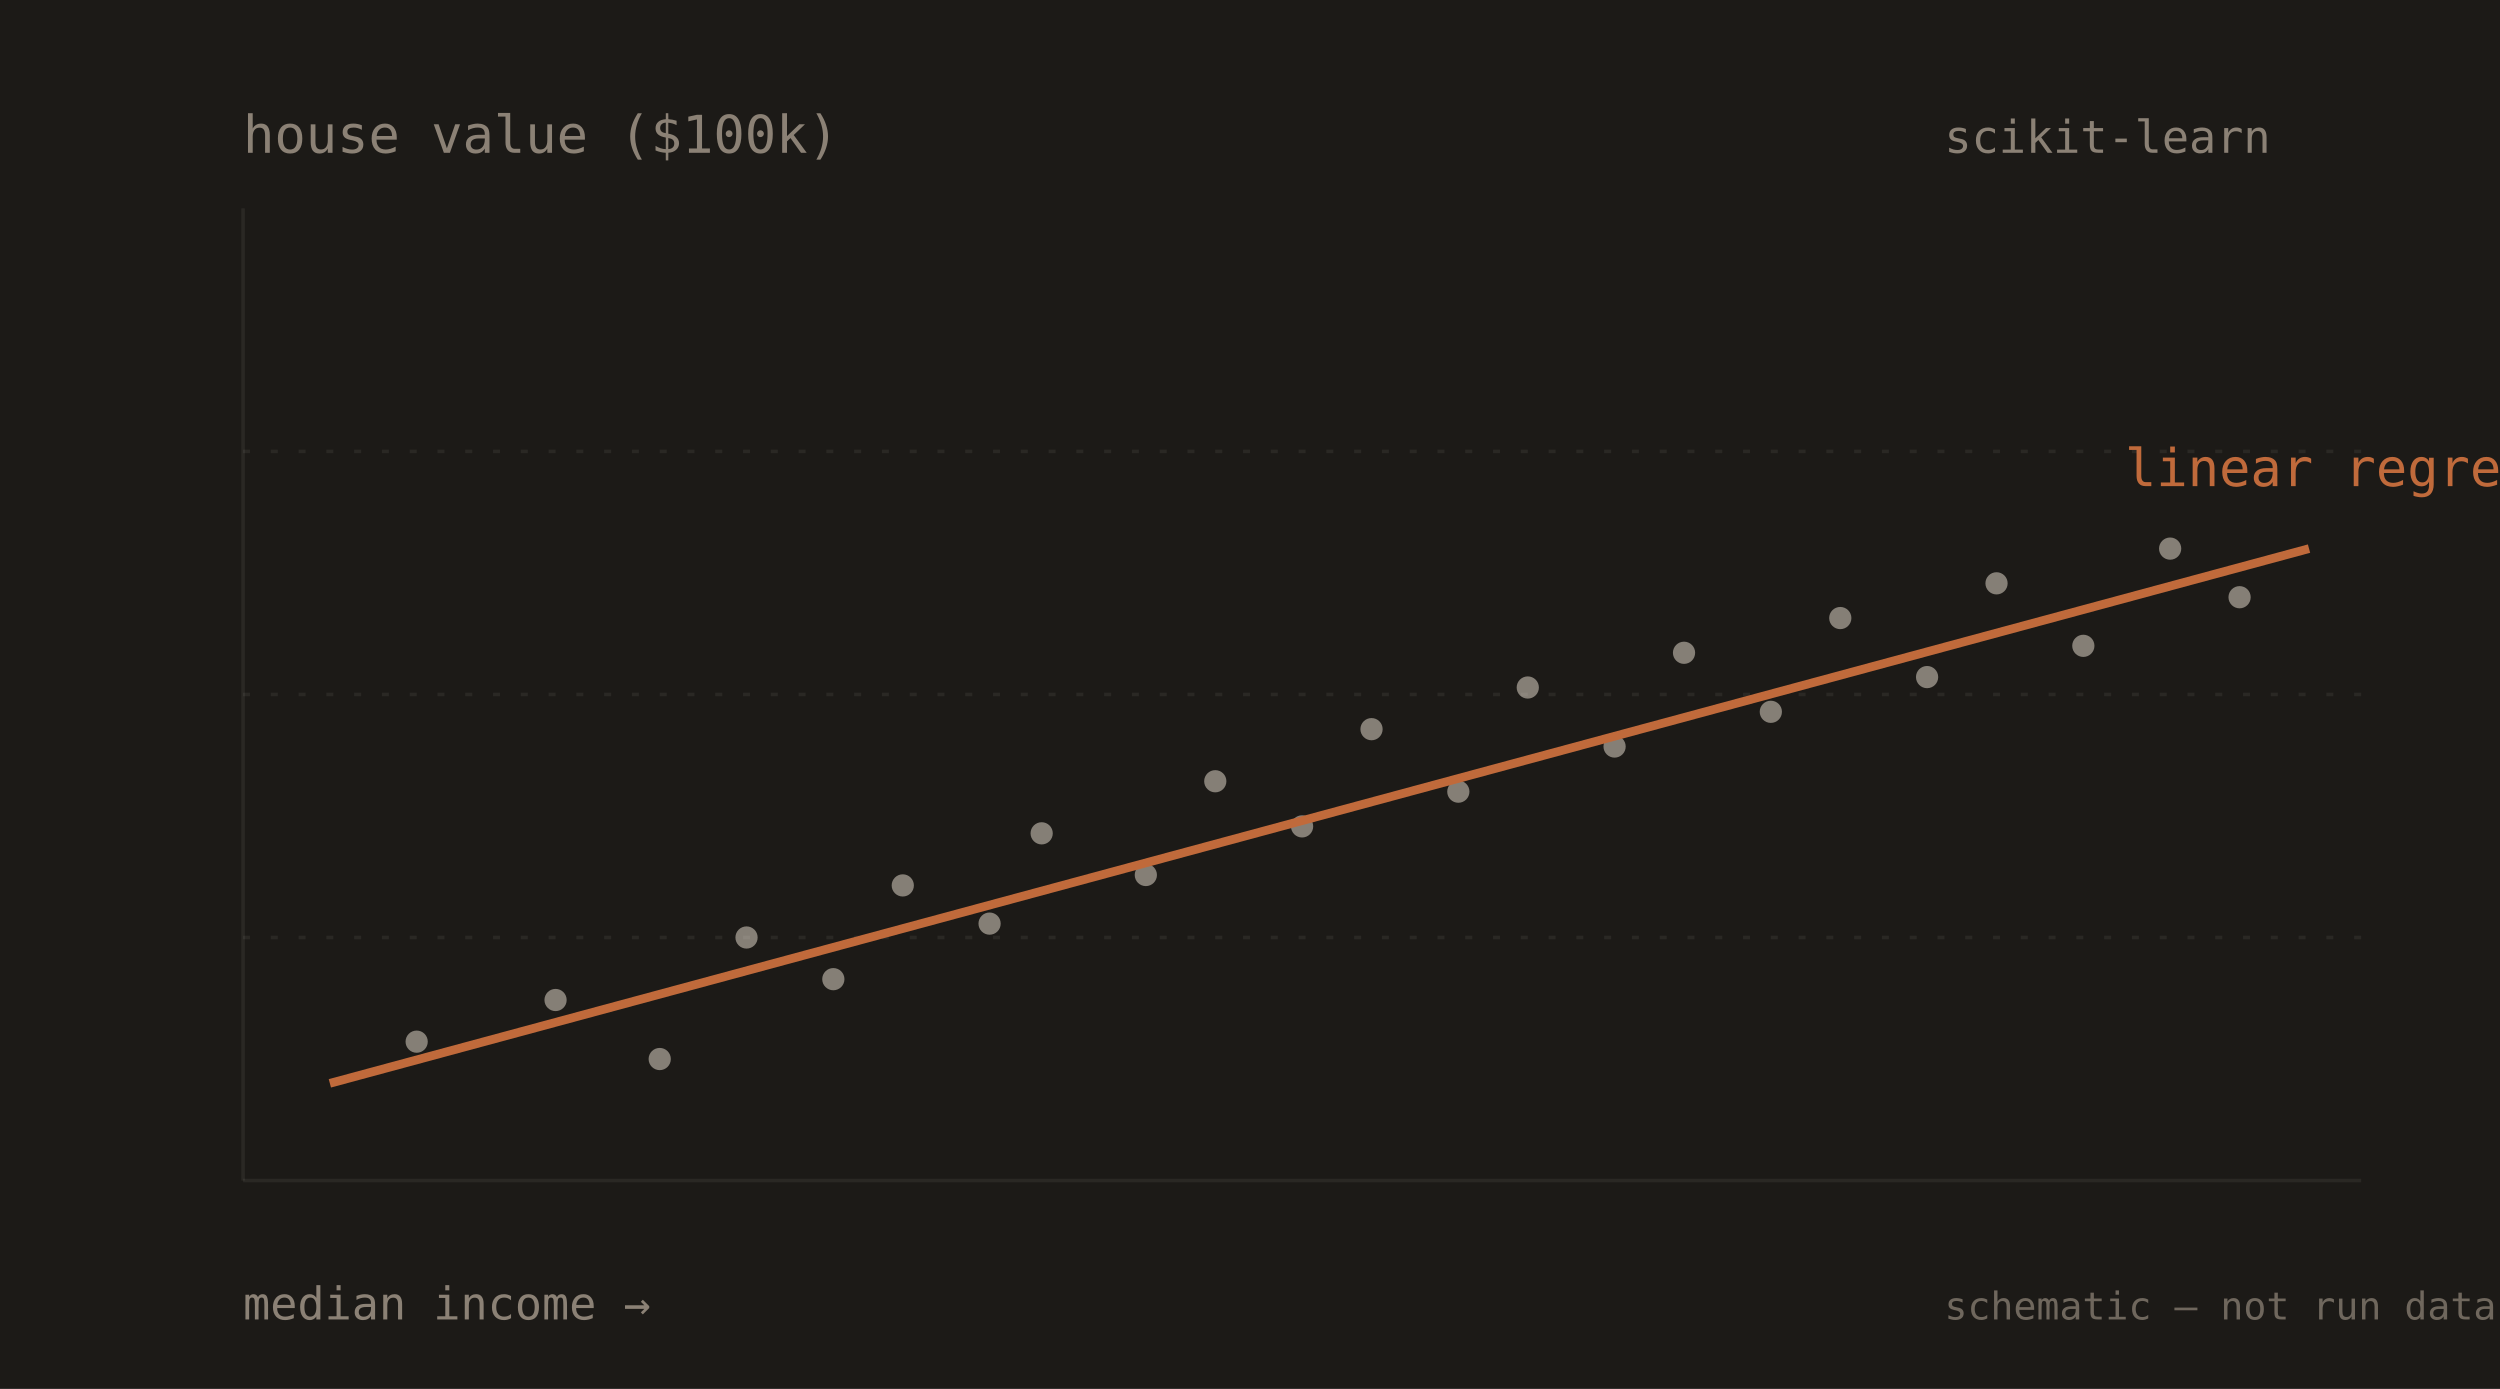
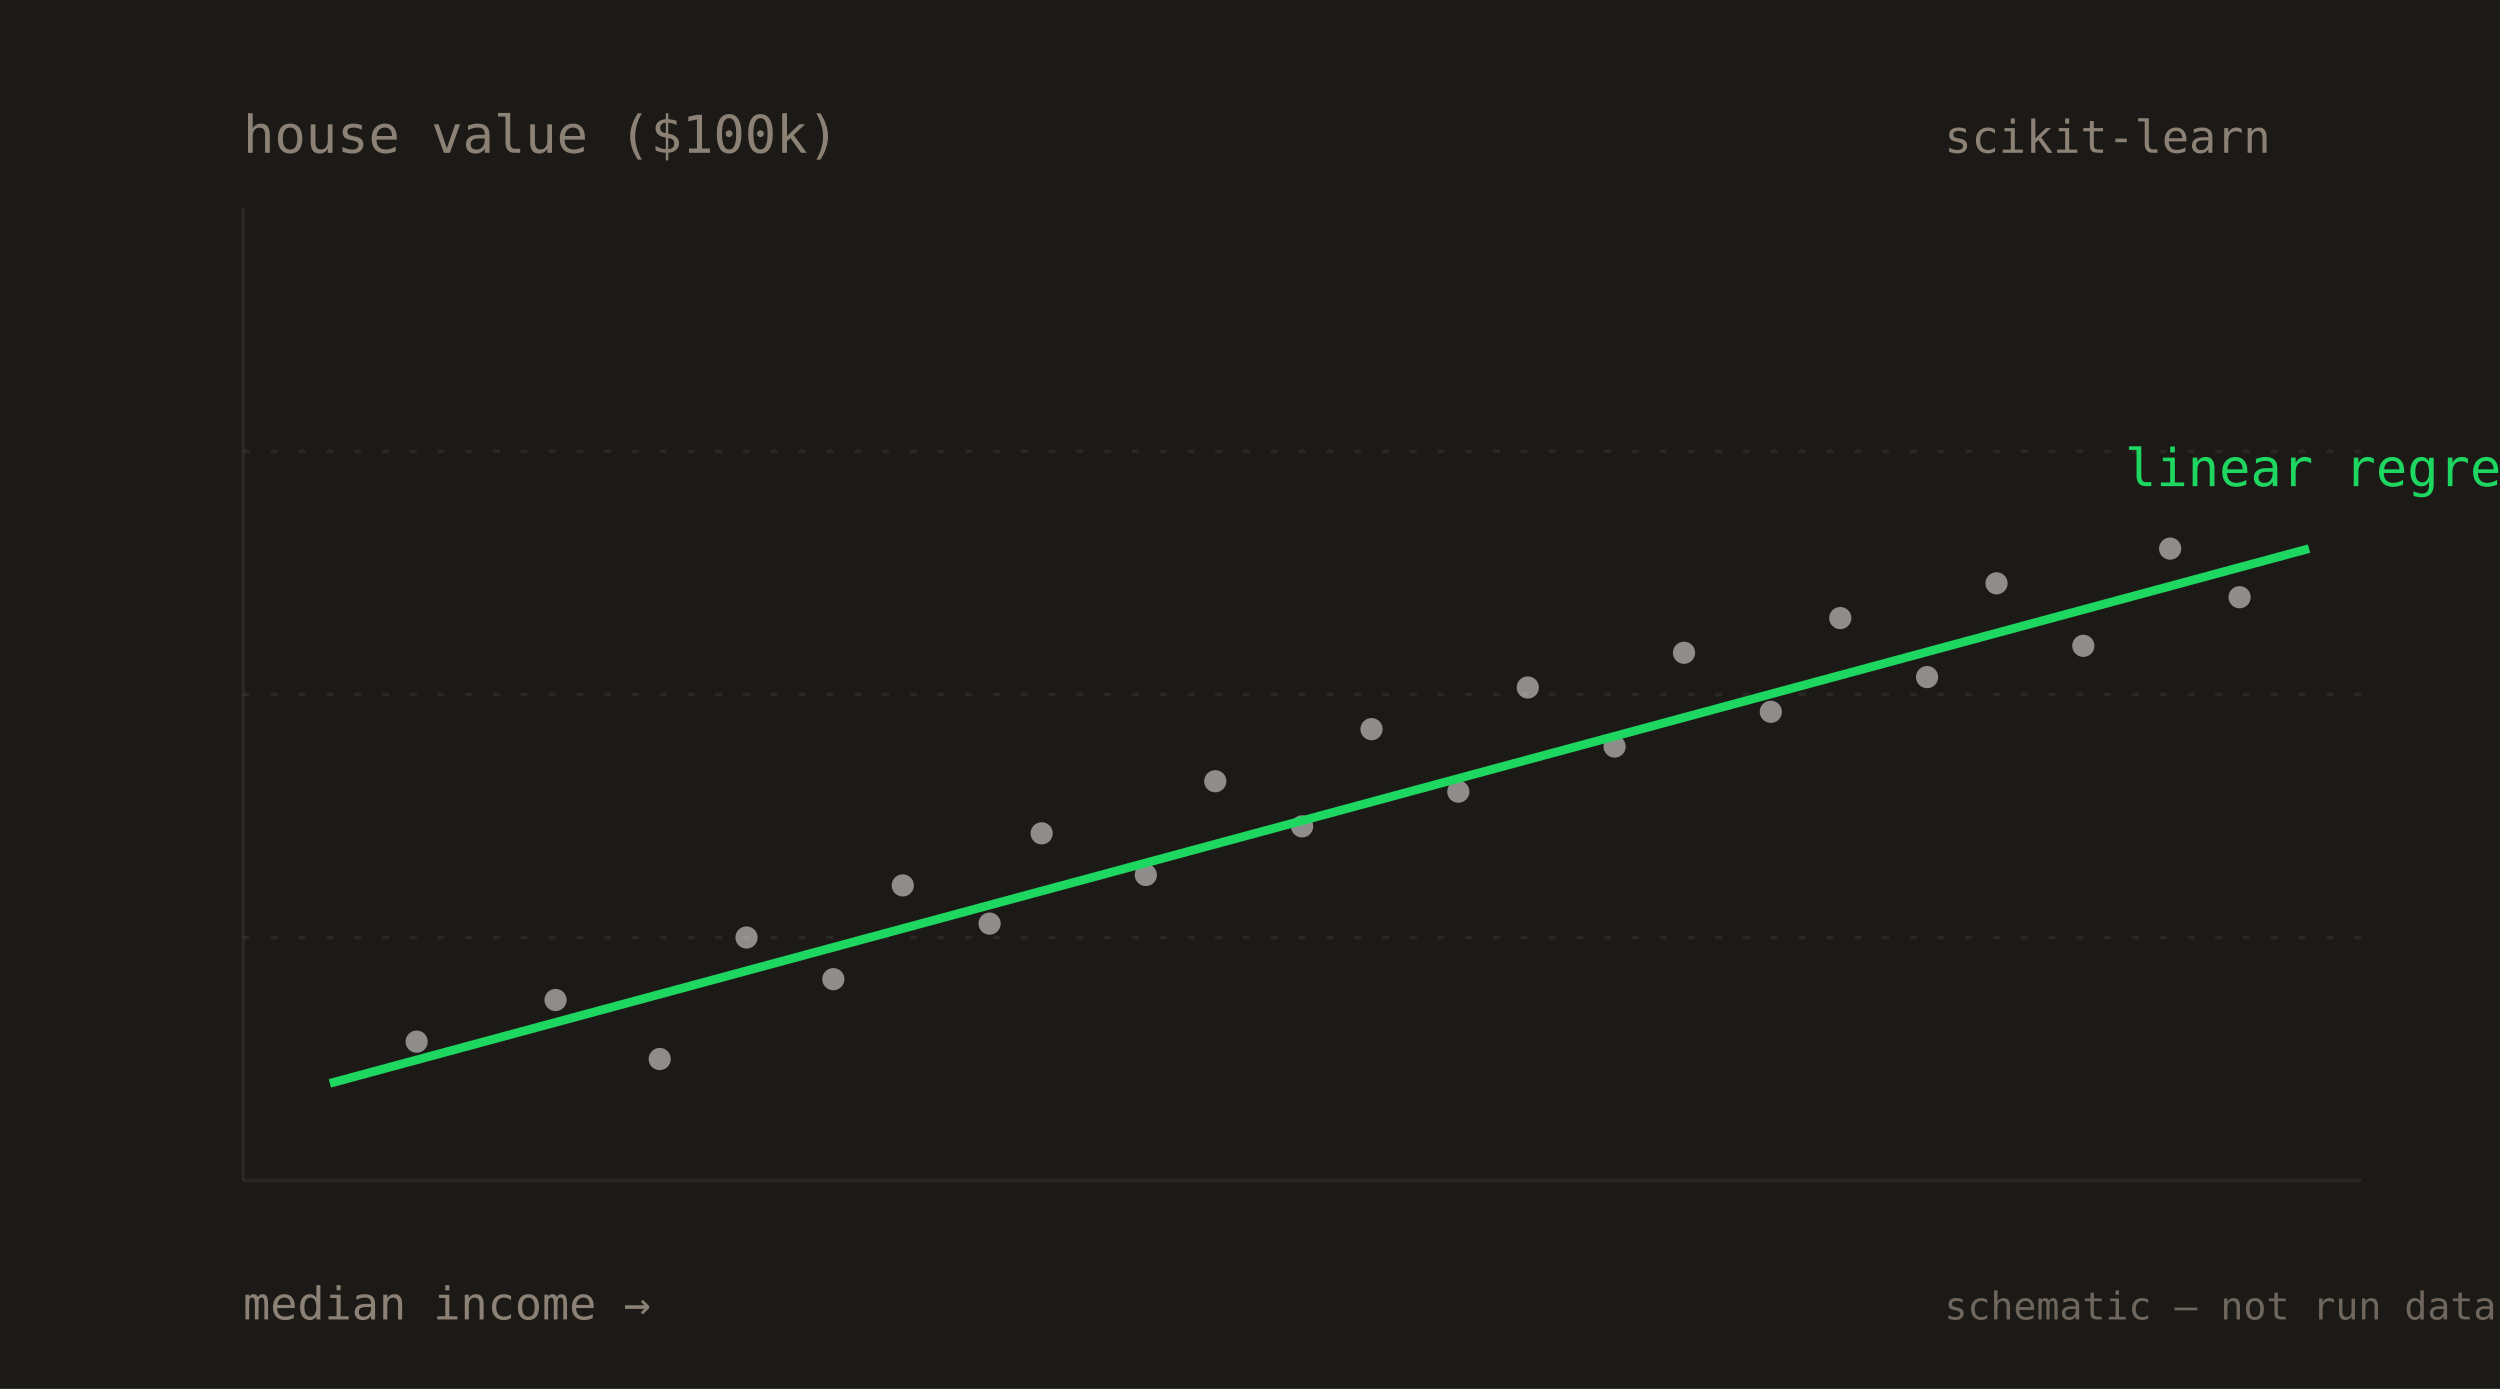
<svg xmlns="http://www.w3.org/2000/svg" viewBox="0 0 720 400" font-family="IBM Plex Mono, monospace">
  <rect width="720" height="400" fill="#1c1a17" />
  <g stroke="rgba(237,228,214,0.07)" stroke-width="1">
    <line x1="70" y1="60" x2="70" y2="340" />
    <line x1="70" y1="340" x2="680" y2="340" />
    <line x1="70" y1="270" x2="680" y2="270" stroke-dasharray="2 6" />
    <line x1="70" y1="200" x2="680" y2="200" stroke-dasharray="2 6" />
    <line x1="70" y1="130" x2="680" y2="130" stroke-dasharray="2 6" />
  </g>
-   <g fill="#ede4d6" opacity="0.5">
+   <g fill="#ffffff" opacity="0.5">
    <circle cx="120" cy="300" r="3.2" />
    <circle cx="160" cy="288" r="3.2" />
    <circle cx="190" cy="305" r="3.2" />
    <circle cx="215" cy="270" r="3.2" />
    <circle cx="240" cy="282" r="3.2" />
    <circle cx="260" cy="255" r="3.2" />
    <circle cx="285" cy="266" r="3.2" />
    <circle cx="300" cy="240" r="3.2" />
    <circle cx="330" cy="252" r="3.2" />
    <circle cx="350" cy="225" r="3.2" />
    <circle cx="375" cy="238" r="3.2" />
    <circle cx="395" cy="210" r="3.2" />
    <circle cx="420" cy="228" r="3.2" />
    <circle cx="440" cy="198" r="3.2" />
    <circle cx="465" cy="215" r="3.2" />
    <circle cx="485" cy="188" r="3.2" />
    <circle cx="510" cy="205" r="3.2" />
    <circle cx="530" cy="178" r="3.2" />
    <circle cx="555" cy="195" r="3.2" />
    <circle cx="575" cy="168" r="3.2" />
    <circle cx="600" cy="186" r="3.2" />
    <circle cx="625" cy="158" r="3.2" />
    <circle cx="645" cy="172" r="3.2" />
  </g>
-   <line x1="95" y1="312" x2="665" y2="158" stroke="#c06a3b" stroke-width="2.5" />
-   <g fill="#c06a3b">
+   <line x1="95" y1="312" x2="665" y2="158" stroke="#1ed760" stroke-width="2.5" />
+   <g fill="#1ed760">
    <circle cx="95" cy="312" r="0" />
    <circle cx="665" cy="158" r="0" />
  </g>
  <text x="70" y="380" fill="#8b8175" font-size="13">median income →</text>
-   <text x="612" y="140" fill="#c06a3b" font-size="15">linear regression fit</text>
+   <text x="612" y="140" fill="#1ed760" font-size="15">linear regression fit</text>
  <text x="70" y="44" fill="#8b8175" font-size="15">house value ($100k)</text>
  <text x="560" y="44" fill="#8b8175" font-size="13" text-anchor="start">scikit-learn</text>
  <text x="560" y="380" fill="#6f675d" font-size="11">schematic — not run data</text>
</svg>
